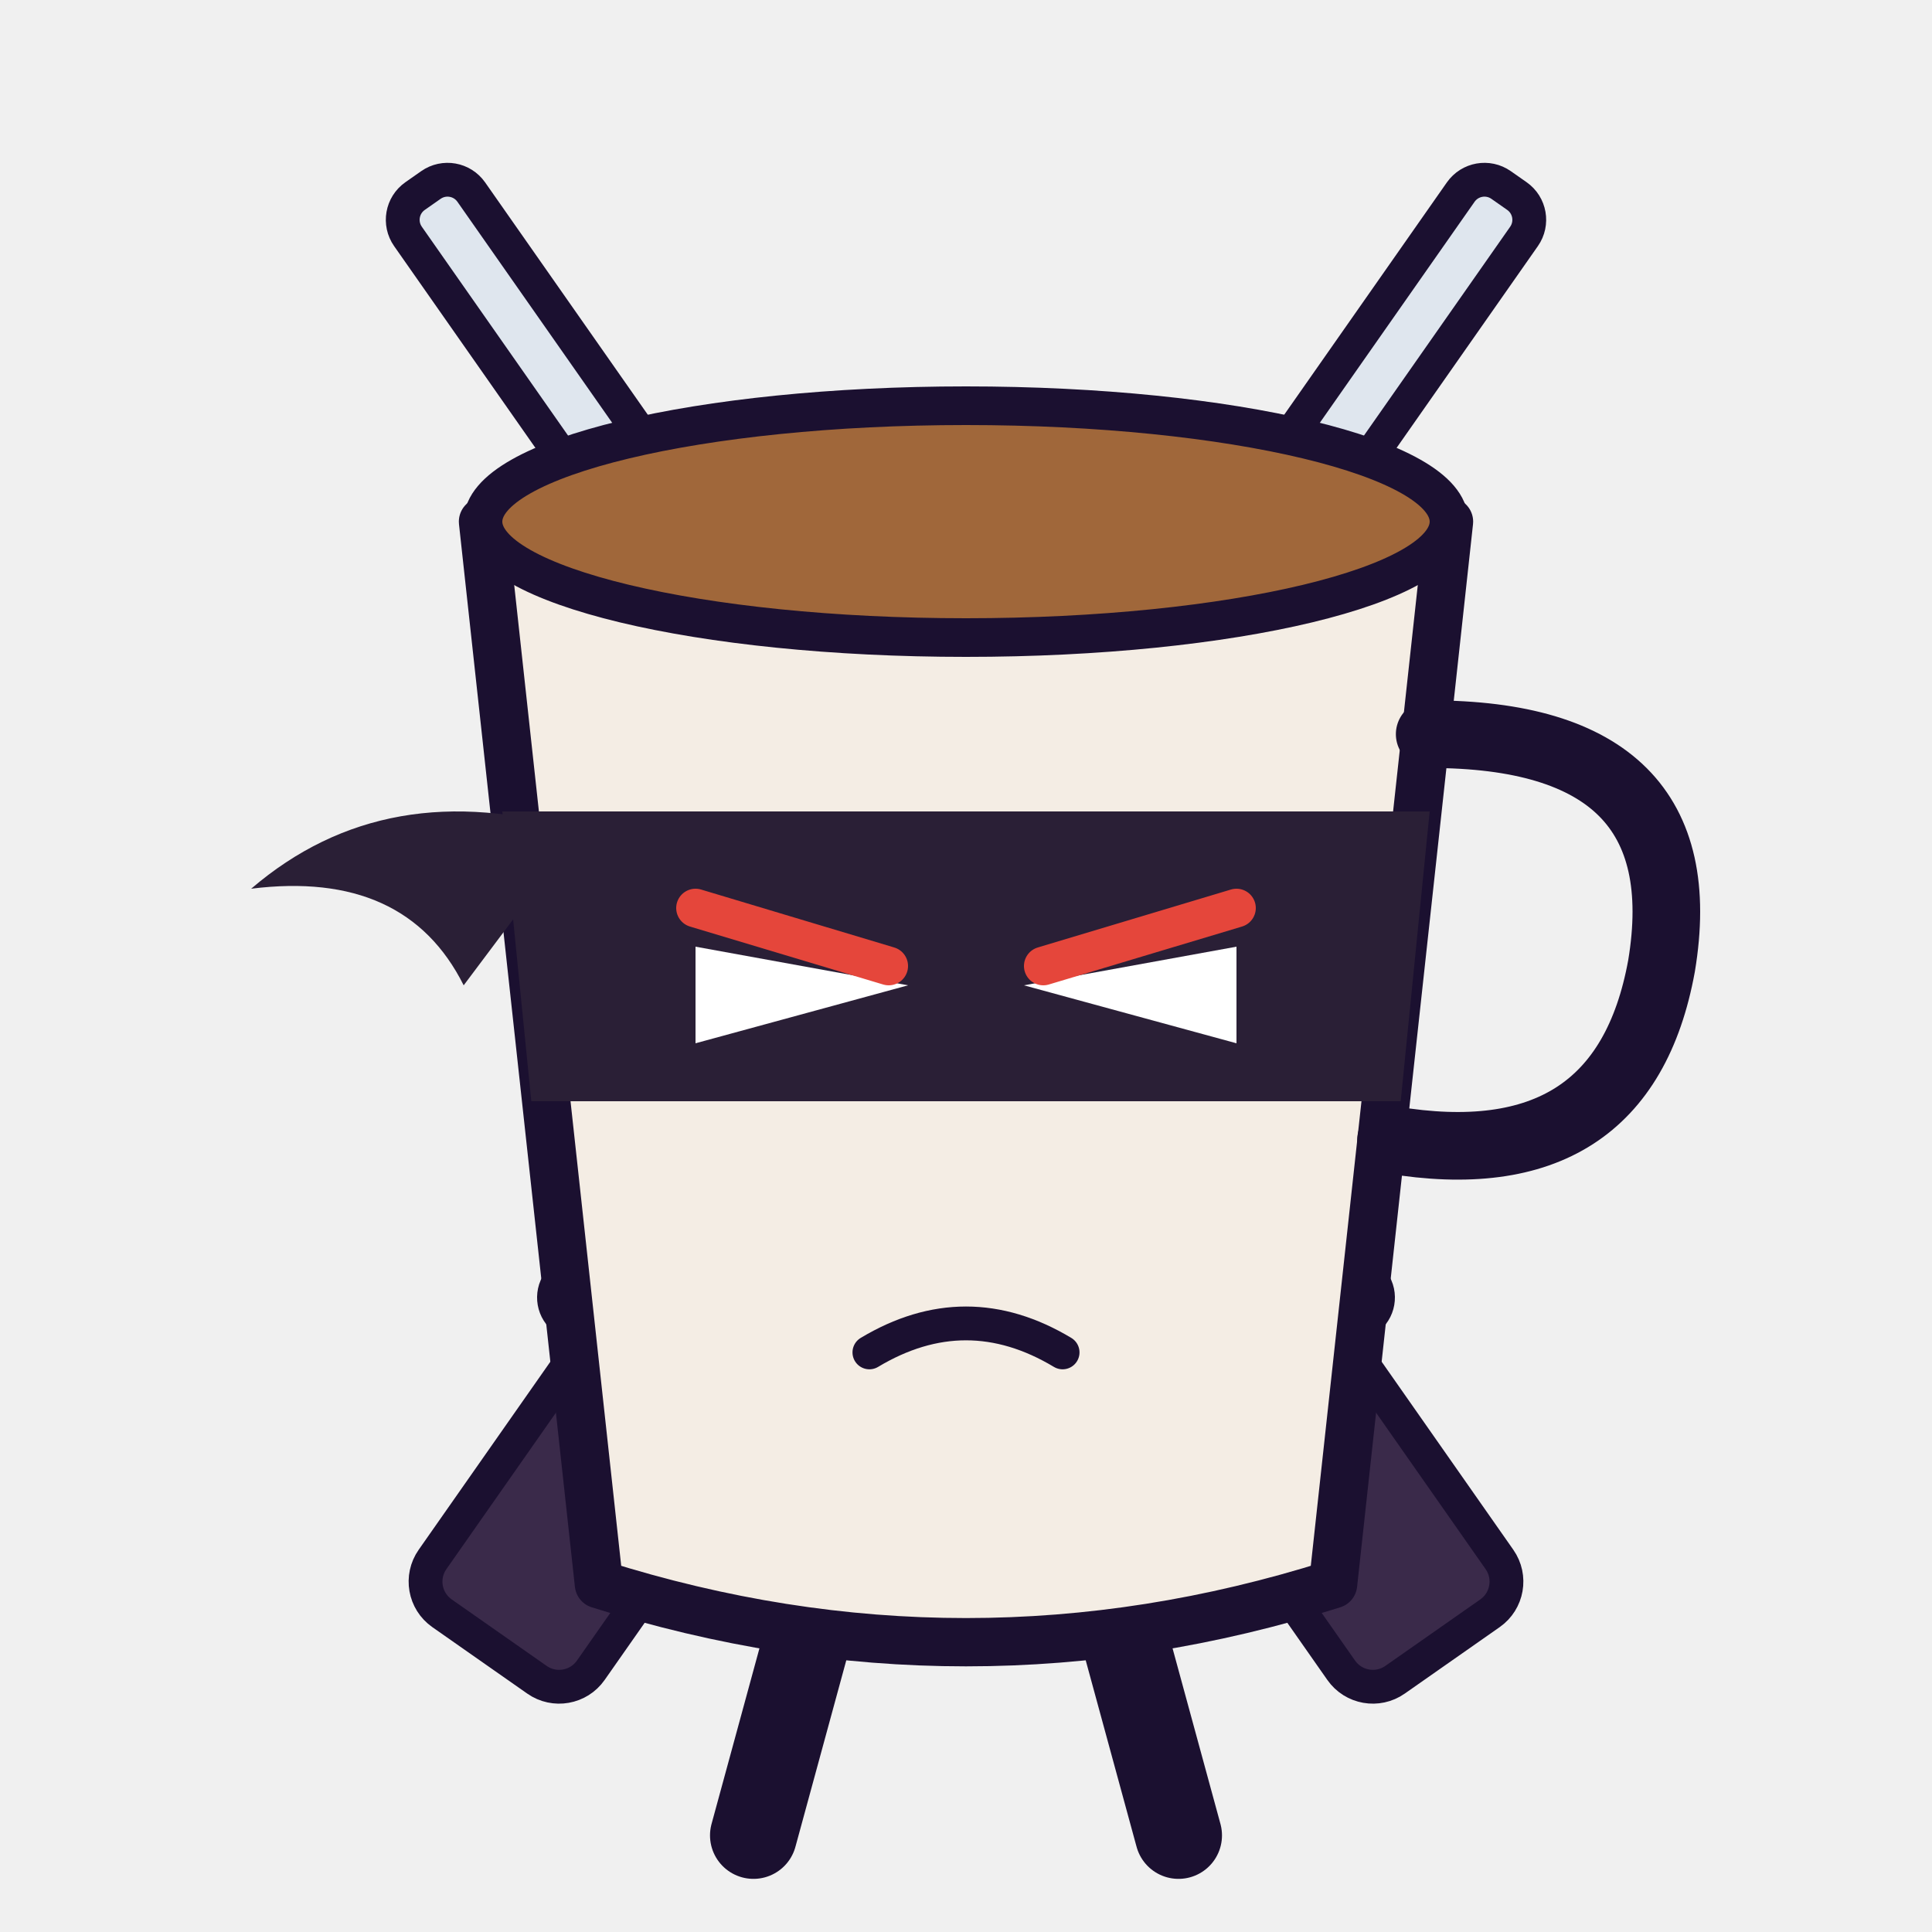
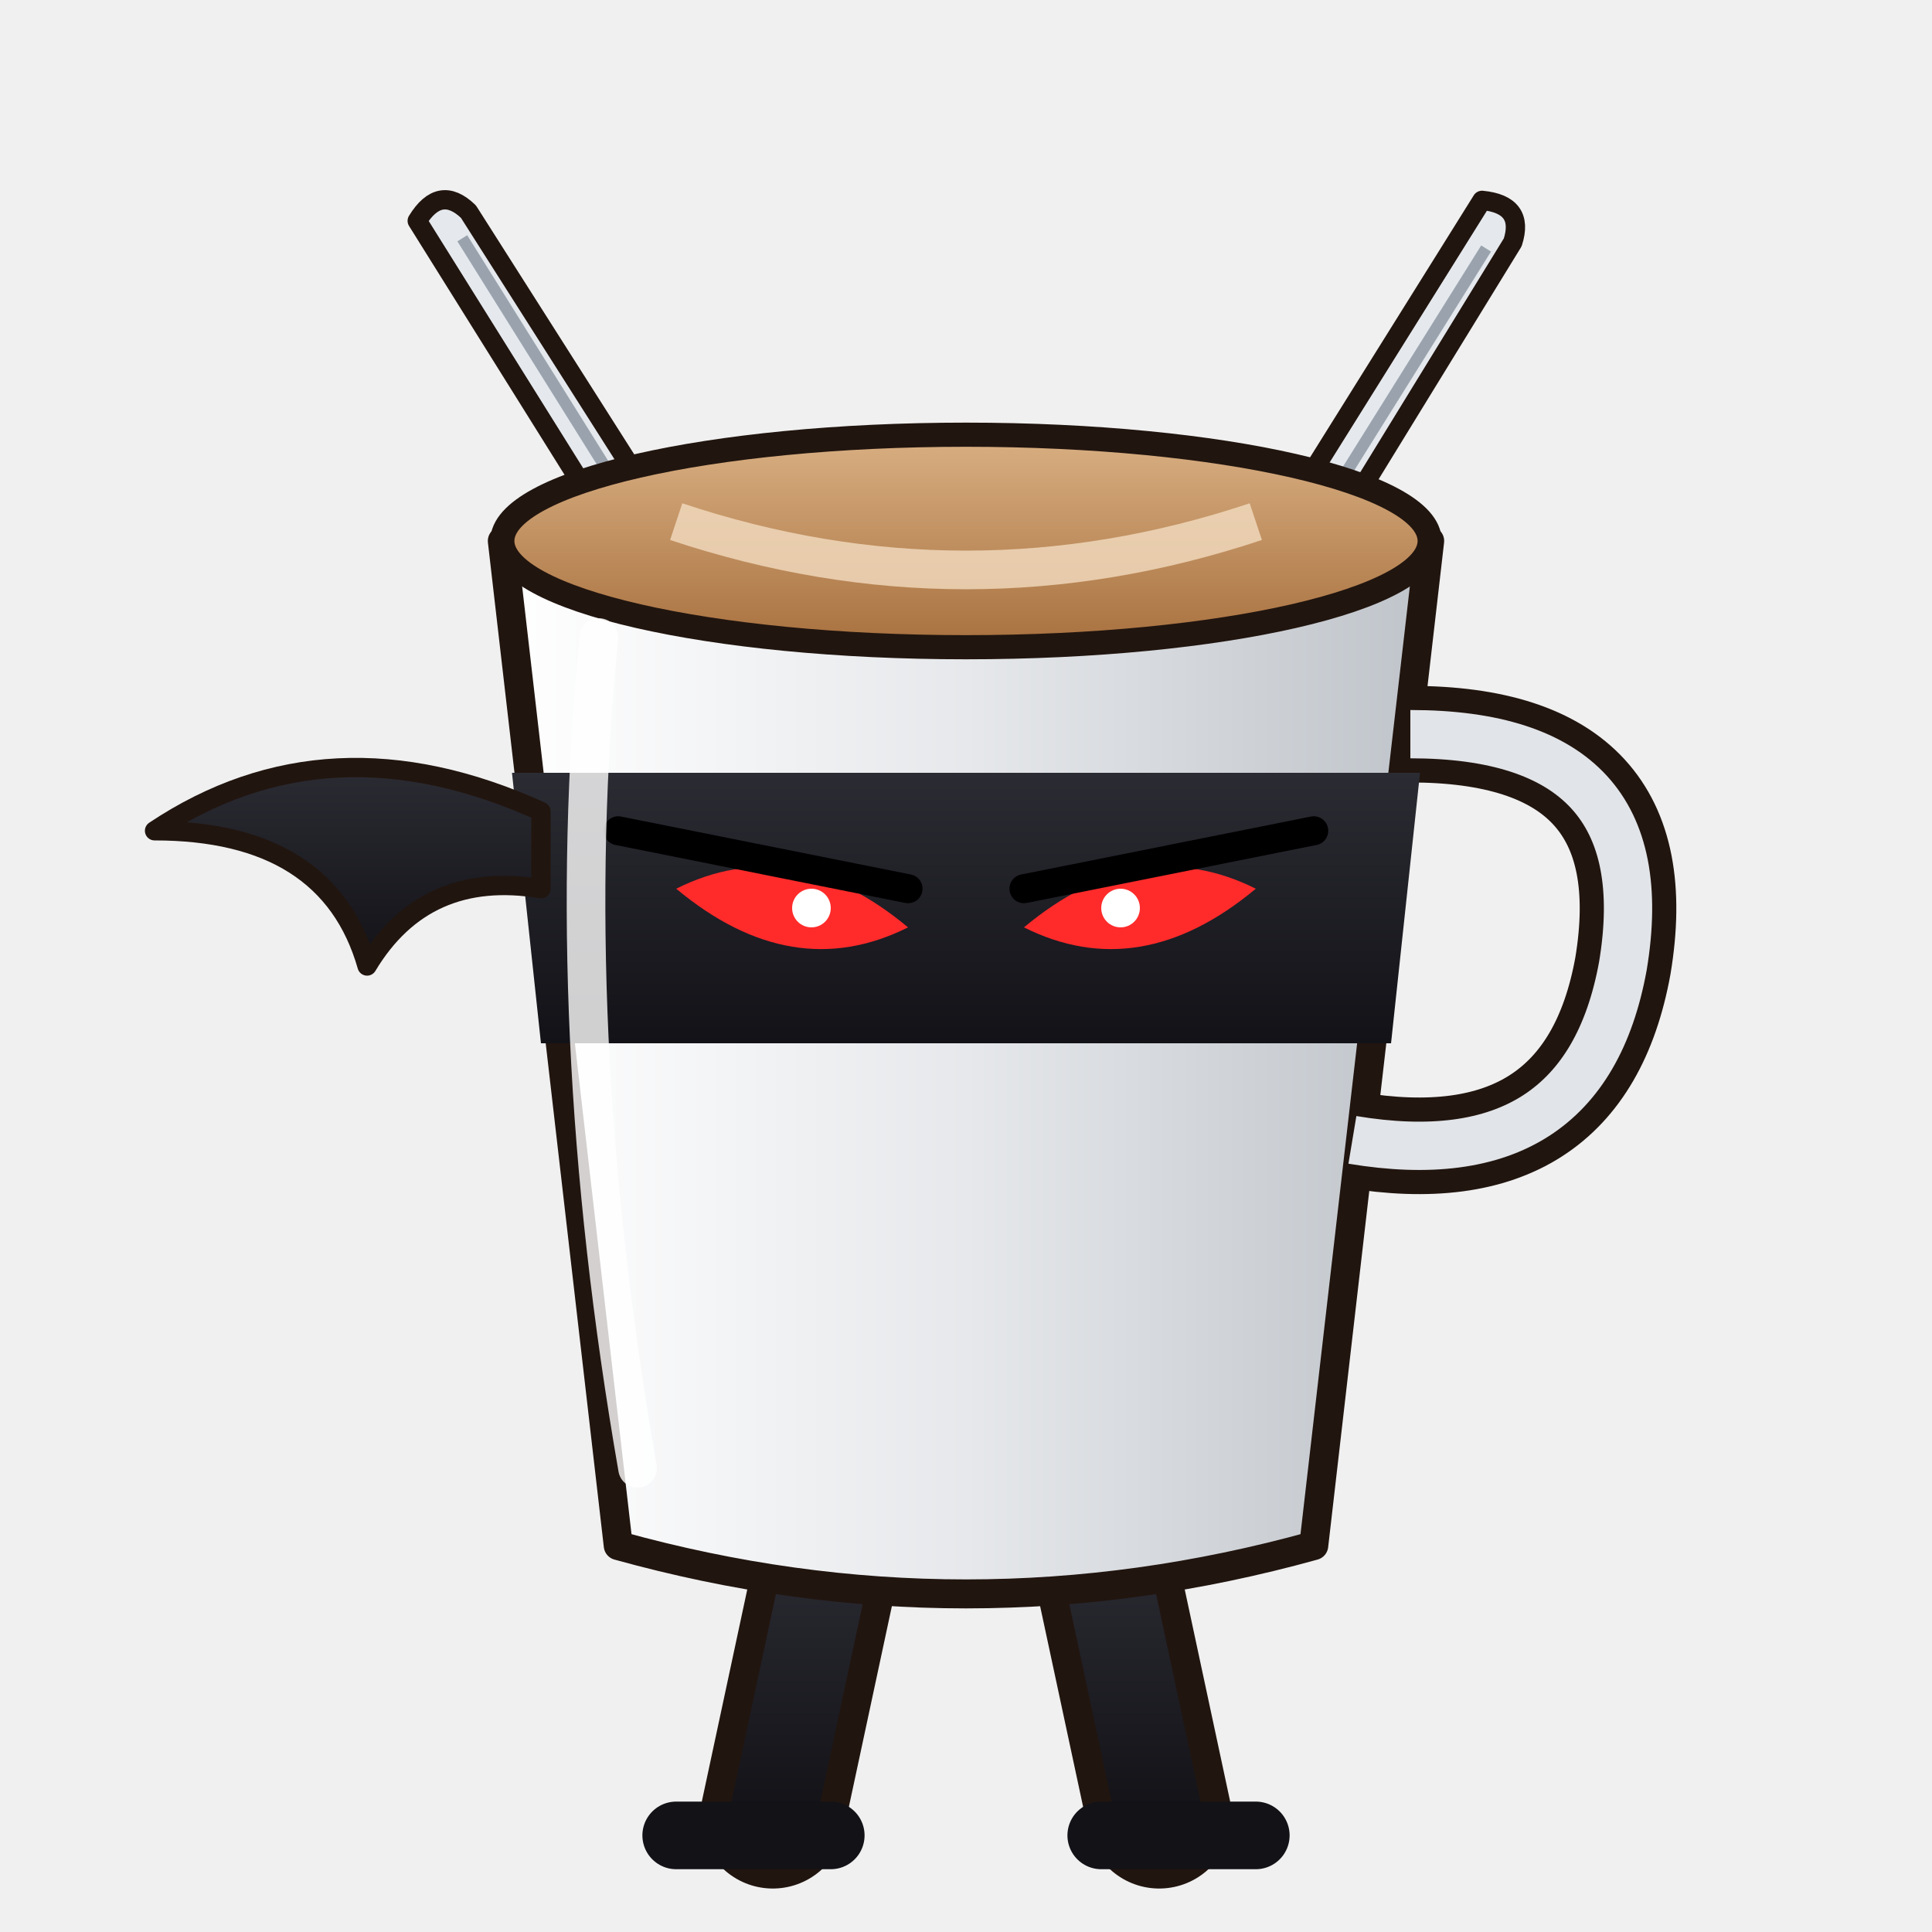
<svg xmlns="http://www.w3.org/2000/svg" viewBox="0 0 200 200">
-   <g transform="rotate(-35 100 100)">
-     <rect x="96" y="2" width="8" height="150" rx="3" fill="#dfe6ee" stroke="#1b1030" stroke-width="3.5" stroke-linejoin="round" stroke-linecap="round" />
-     <rect x="90" y="150" width="20" height="36" rx="4" fill="#3a2a4a" stroke="#1b1030" stroke-width="3.5" stroke-linejoin="round" stroke-linecap="round" />
-     <rect x="84" y="146" width="32" height="8" rx="3" fill="#ffd25a" stroke="#1b1030" stroke-width="3" stroke-linejoin="round" stroke-linecap="round" />
+   <defs>
+     <linearGradient id="cup2" x1="0" y1="0" x2="1" y2="0">
+       <stop offset="0.00" stop-color="#ffffff" />
+       <stop offset="0.50" stop-color="#e6e8eb" />
+       <stop offset="1.00" stop-color="#bfc4ca" />
+     </linearGradient>
+     <linearGradient id="foam" x1="0" y1="0" x2="0" y2="1">
+       <stop offset="0.00" stop-color="#d9b083" />
+       <stop offset="1.00" stop-color="#a8703e" />
+     </linearGradient>
+     <linearGradient id="ninja" x1="0" y1="0" x2="0" y2="1">
+       <stop offset="0.00" stop-color="#2b2b33" />
+       <stop offset="1.00" stop-color="#121217" />
+     </linearGradient>
+   </defs>
+   <g transform="rotate(-32 100 110)">
+     <path d="M98 6 q4 -2 5 2 l1 126 h-6 z" fill="#e5e9ee" stroke="#21150f" stroke-width="2" stroke-linejoin="round" stroke-linecap="round" />
+     <path d="M101 10 v122" stroke="#9aa3ad" stroke-width="1.2" />
+     <rect x="92" y="132" width="16" height="6" rx="2" fill="#c9a227" stroke="#21150f" stroke-width="2" stroke-linejoin="round" stroke-linecap="round" />
+     <rect x="96" y="138" width="8" height="30" rx="3" fill="#1d1d24" stroke="#21150f" stroke-width="2" stroke-linejoin="round" stroke-linecap="round" />
+     <path d="M96 144 l8 4 M96 152 l8 4 M96 160 l8 4" stroke="#8b1a1a" stroke-width="1.5" />
  </g>
-   <g transform="rotate(35 100 100)">
-     <rect x="96" y="2" width="8" height="150" rx="3" fill="#dfe6ee" stroke="#1b1030" stroke-width="3.5" stroke-linejoin="round" stroke-linecap="round" />
-     <rect x="90" y="150" width="20" height="36" rx="4" fill="#3a2a4a" stroke="#1b1030" stroke-width="3.5" stroke-linejoin="round" stroke-linecap="round" />
-     <rect x="84" y="146" width="32" height="8" rx="3" fill="#ffd25a" stroke="#1b1030" stroke-width="3" stroke-linejoin="round" stroke-linecap="round" />
+   <g transform="rotate(32 100 110)">
+     <path d="M98 6 q4 -2 5 2 l1 126 h-6 z" fill="#e5e9ee" stroke="#21150f" stroke-width="2" stroke-linejoin="round" stroke-linecap="round" />
+     <path d="M101 10 v122" stroke="#9aa3ad" stroke-width="1.2" />
+     <rect x="92" y="132" width="16" height="6" rx="2" fill="#c9a227" stroke="#21150f" stroke-width="2" stroke-linejoin="round" stroke-linecap="round" />
+     <rect x="96" y="138" width="8" height="30" rx="3" fill="#1d1d24" stroke="#21150f" stroke-width="2" stroke-linejoin="round" stroke-linecap="round" />
+     <path d="M96 144 l8 4 M96 152 l8 4 M96 160 l8 4" stroke="#8b1a1a" stroke-width="1.5" />
  </g>
-   <path d="M84 168 L78 190 M116 168 L122 190" stroke="#1b1030" stroke-width="9" stroke-linecap="round" />
-   <path d="M50 54 h100 l-12 110 q-38 12 -76 0 z" fill="#f4ede4" stroke="#1b1030" stroke-width="5" stroke-linejoin="round" stroke-linecap="round" />
-   <path d="M148 76 q28 0 24 24 q-4 22 -28 18" fill="none" stroke="#1b1030" stroke-width="7" stroke-linejoin="round" stroke-linecap="round" />
-   <ellipse cx="100" cy="54" rx="50" ry="12" fill="#a0673a" stroke="#1b1030" stroke-width="4" stroke-linejoin="round" stroke-linecap="round" />
-   <path d="M52 84 h96 l-3 30 h-90 z" fill="#2a1f36" />
-   <path d="M60 86 q-20 -6 -34 6 q16 -2 22 10 z" fill="#2a1f36" />
-   <path d="M72 98 l22 4 l-22 6 z M128 98 l-22 4 l22 6 z" fill="#fff" />
-   <path d="M72 94 l20 6 M128 94 l-20 6" stroke="#e5463b" stroke-width="4" stroke-linecap="round" />
-   <path d="M90 140 q10 -6 20 0" fill="none" stroke="#1b1030" stroke-width="3.5" stroke-linejoin="round" stroke-linecap="round" />
+   <path d="M86 160 L80 188" fill="none" stroke="#21150f" stroke-width="15" stroke-linecap="round" stroke-linejoin="round" />
+   <path d="M86 160 L80 188" fill="none" stroke="url(#ninja)" stroke-width="9" stroke-linecap="round" stroke-linejoin="round" />
+   <path d="M114 160 L120 188" fill="none" stroke="#21150f" stroke-width="15" stroke-linecap="round" stroke-linejoin="round" />
+   <path d="M114 160 L120 188" fill="none" stroke="url(#ninja)" stroke-width="9" stroke-linecap="round" stroke-linejoin="round" />
+   <path d="M70 190 h16 M114 190 h16" stroke="#121217" stroke-width="7" stroke-linecap="round" />
+   <path d="M52 56 h96 l-12 104 q-36 10 -72 0 z" fill="url(#cup2)" stroke="#21150f" stroke-width="3" stroke-linejoin="round" stroke-linecap="round" />
+   <path d="M146 76 q26 0 22 24 q-4 22 -28 18" fill="none" stroke="#21150f" stroke-width="10" />
+   <path d="M146 76 q26 0 22 24 q-4 22 -28 18" fill="none" stroke="#e1e4e8" stroke-width="5" />
+   <ellipse cx="100" cy="56" rx="48" ry="11" fill="url(#foam)" stroke="#21150f" stroke-width="2.5" stroke-linejoin="round" stroke-linecap="round" />
+   <path d="M70 54 q30 10 60 0" stroke="#f3dcc0" stroke-width="4" fill="none" opacity=".8" />
+   <path d="M53 80 h94 l-3 28 h-88 z" fill="url(#ninja)" />
+   <path d="M56 84 q-22 -10 -40 2 q18 0 22 14 q6 -10 18 -8 z" fill="url(#ninja)" stroke="#21150f" stroke-width="2" stroke-linejoin="round" stroke-linecap="round" />
+   <path d="M70 92 q12 -6 24 4 q-12 6 -24 -4 z M130 92 q-12 -6 -24 4 q12 6 24 -4 z" fill="#ff2b2b" />
+   <circle cx="84" cy="94" r="2" fill="#fff" />
+   <circle cx="116" cy="94" r="2" fill="#fff" />
+   <path d="M64 86 l30 6 M136 86 l-30 6" stroke="#000" stroke-width="3" stroke-linecap="round" />
+   <path d="M62 66 q-4 40 4 86" stroke="#fff" stroke-width="4" fill="none" opacity=".8" stroke-linecap="round" />
</svg>
